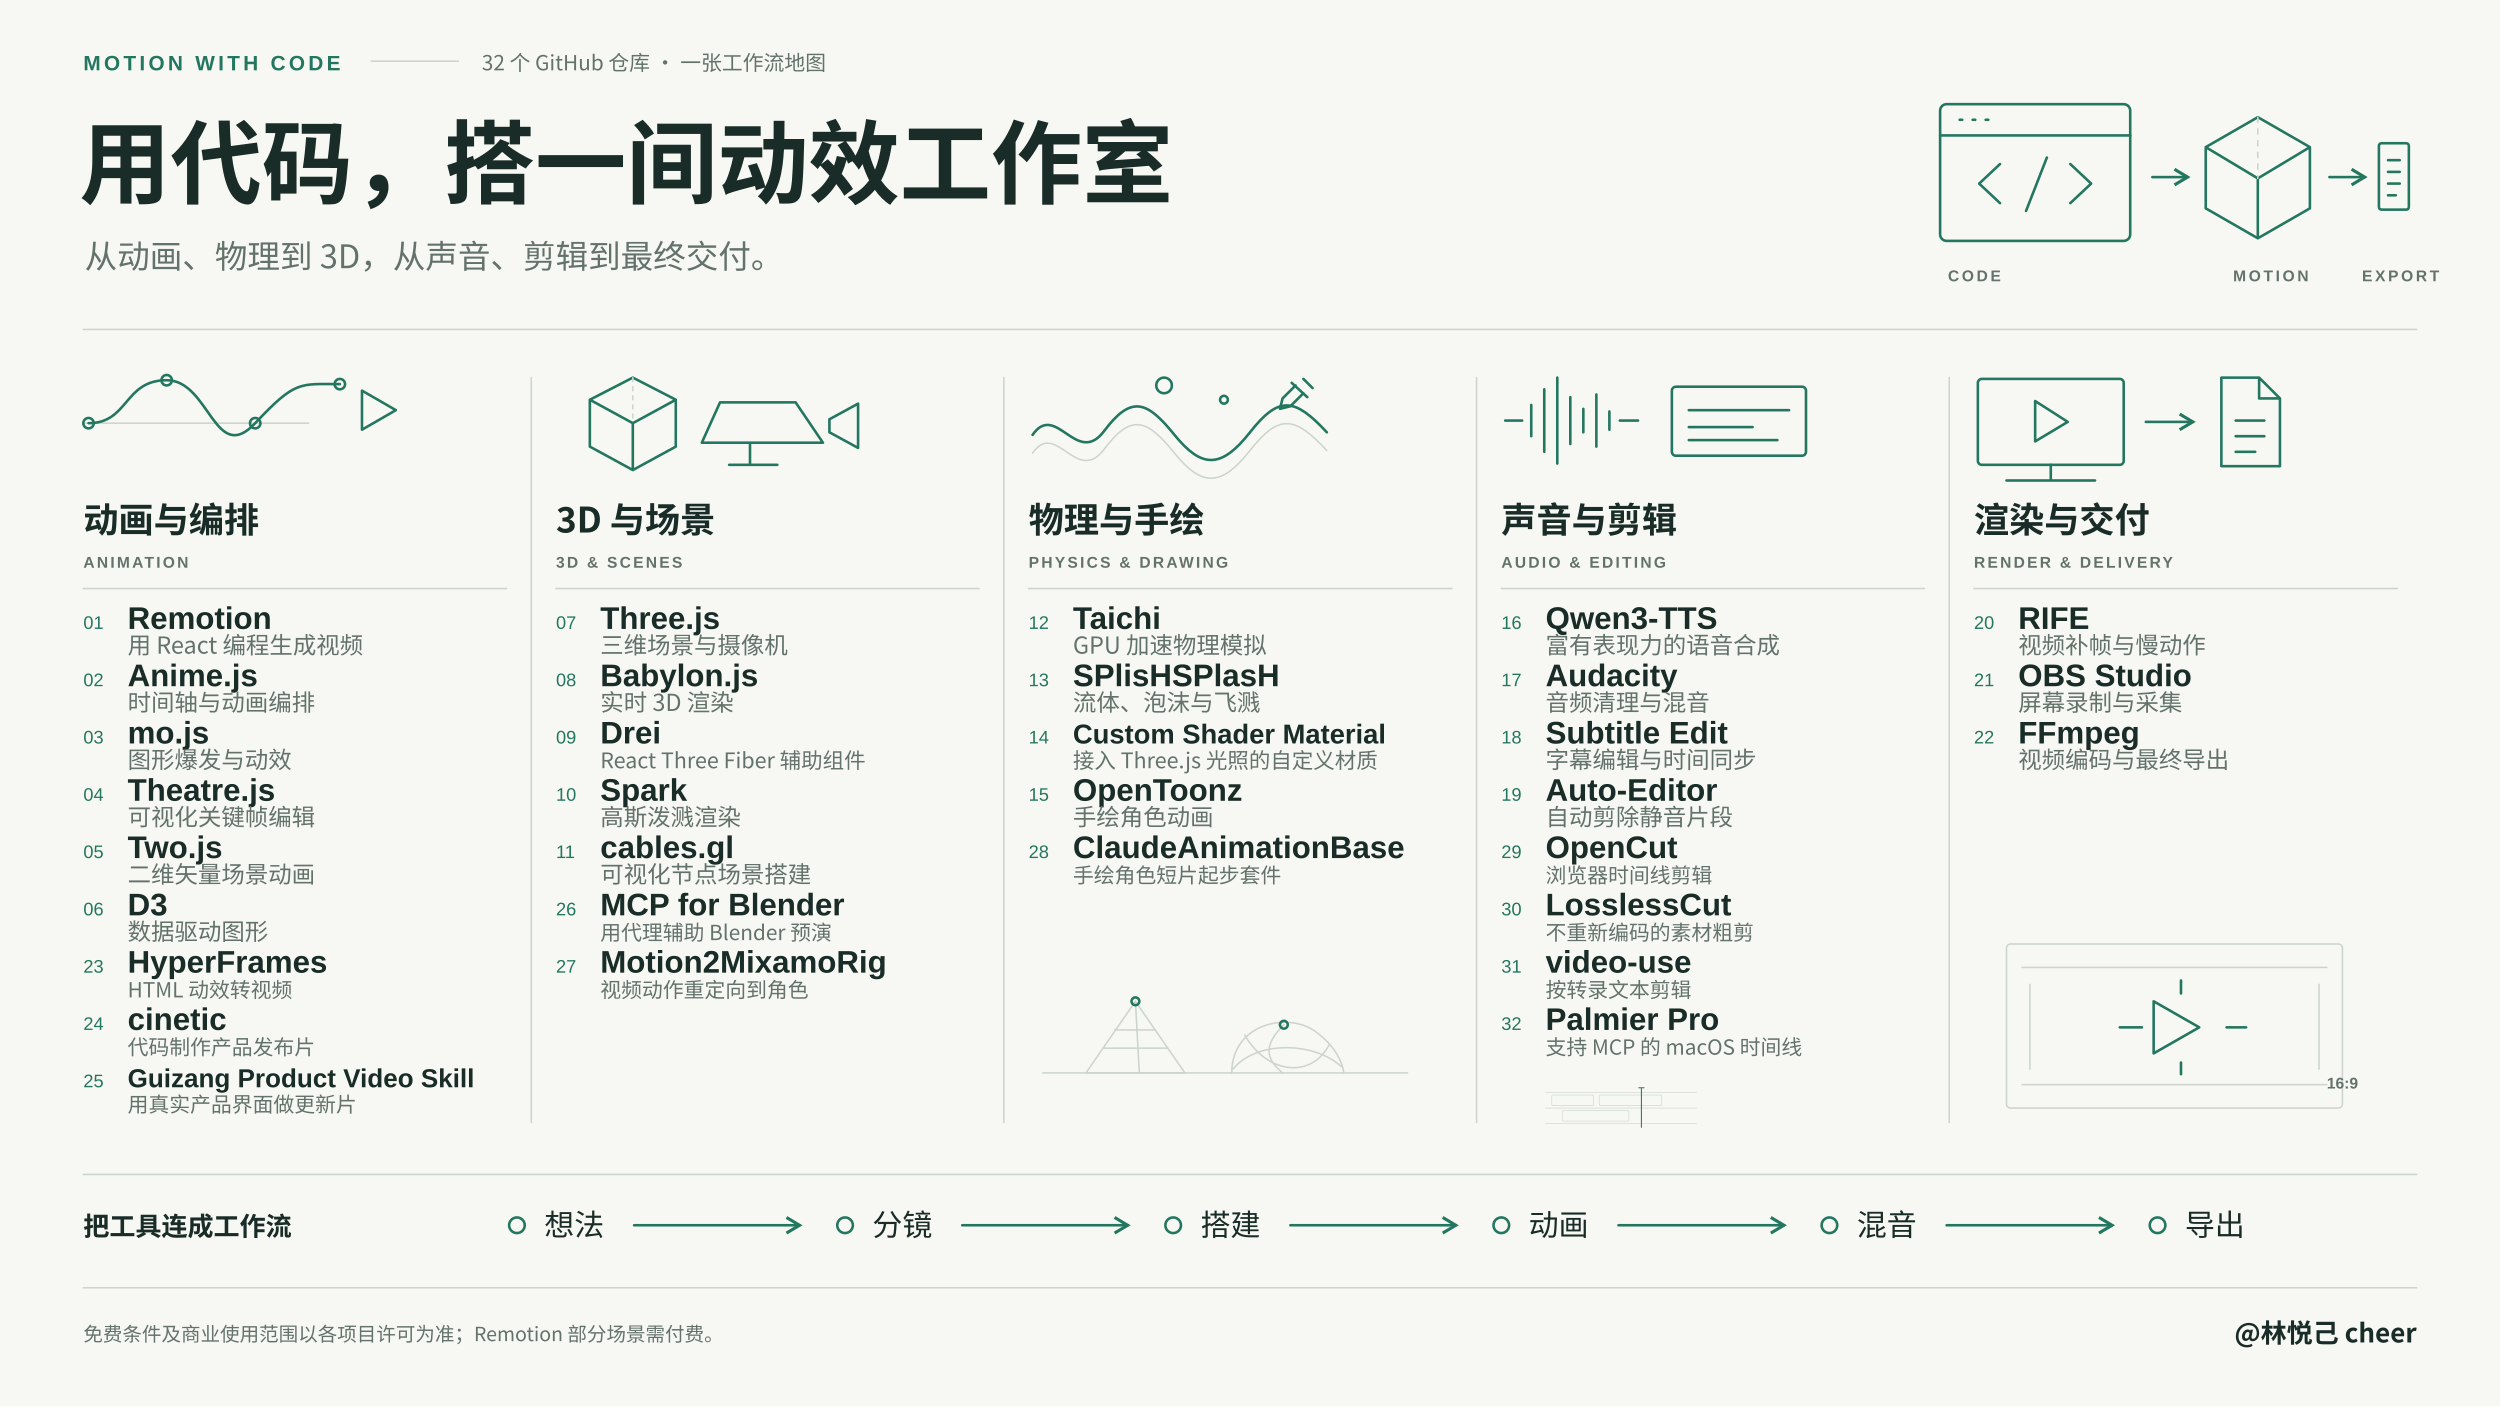
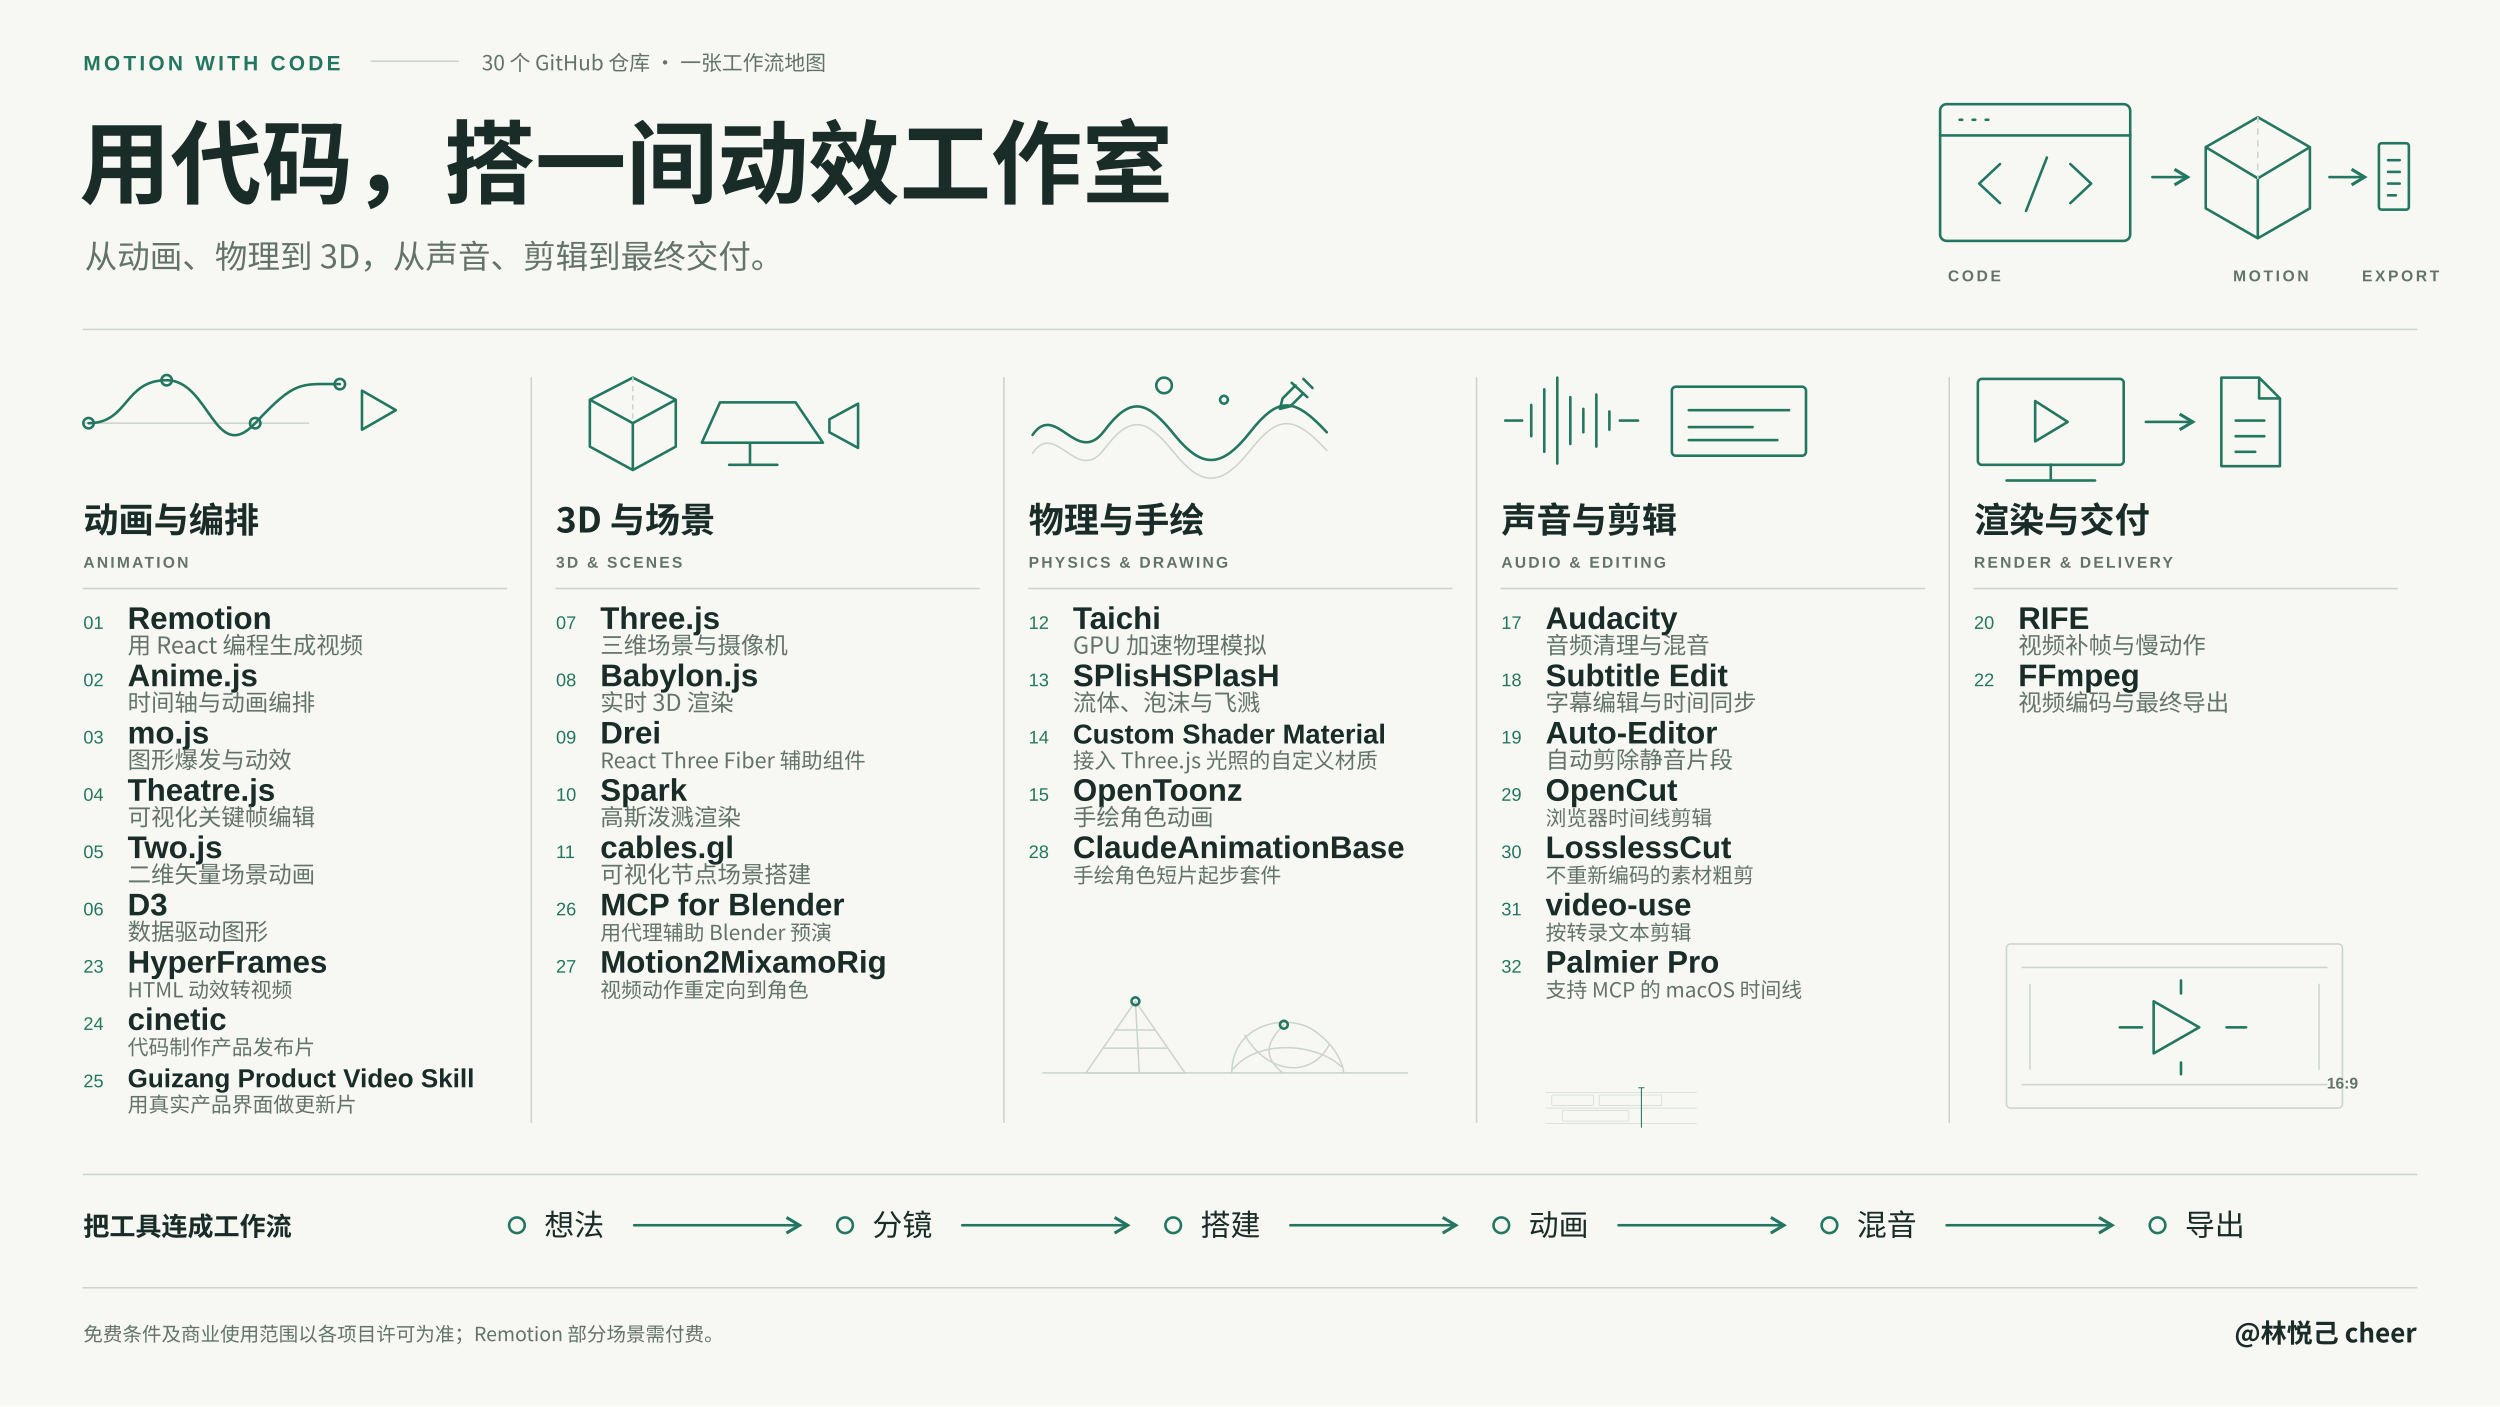
<svg xmlns="http://www.w3.org/2000/svg" width="3840" height="2160" viewBox="0 0 1920 1080" role="img" aria-labelledby="title desc">
  <defs>
    <marker id="arrow" markerWidth="8" markerHeight="8" refX="6" refY="4" orient="auto">
      <path d="M1 1L6 4L1 7" fill="none" stroke="#23765F" stroke-width="1.2" />
    </marker>
  </defs>
  <rect width="1920" height="1080" fill="#F7F8F3" />
  <style>text{font-family:'Noto Sans CJK SC','PingFang SC',sans-serif;fill:#192C28}.en{font-family:Arial,'Noto Sans CJK SC',sans-serif}.muted{fill:#64726C}.green{fill:#23765F}.sketch{fill:none;stroke:#23765F;stroke-width:2;stroke-linecap:round;stroke-linejoin:round}.fine{fill:none;stroke:#CCD4CD;stroke-width:1.2;stroke-linecap:round}</style>
  <text x="64" y="54" font-size="16" font-weight="700" class="en green" letter-spacing="2.5">MOTION WITH CODE</text>
  <path d="M285 47H352" class="fine" />
-   <text x="370" y="54" font-size="16" font-weight="400" class="muted">32 个 GitHub 仓库 · 一张工作流地图</text>
+   <text x="370" y="54" font-size="16" font-weight="400" class="muted">30 个 GitHub 仓库 · 一张工作流地图</text>
  <text x="61" y="151" font-size="70" font-weight="700" class="">用代码，搭一间动效工作室</text>
  <text x="65" y="206" font-size="25" font-weight="400" class="muted">从动画、物理到 3D，从声音、剪辑到最终交付。</text>
  <g transform="translate(1490,62)">
    <rect x="0" y="18" width="146" height="105" rx="5" class="sketch" />
    <path d="M0 42H146M15 30H17M25 30H27M35 30H37" class="sketch" />
    <path d="M46 64L30 79L46 94M100 64L116 79L100 94M82 59L66 100" class="sketch" />
    <path d="M163 74H190" class="sketch" marker-end="url(#arrow)" />
    <path d="M204 51L244 28L284 51V98L244 121L204 98ZM204 51L244 75L284 51M244 75V121" class="sketch" />
    <path d="M244 28V75" class="fine" stroke-dasharray="4 5" />
    <path d="M299 74H326" class="sketch" marker-end="url(#arrow)" />
    <rect x="337" y="48" width="23" height="51" rx="2" class="sketch" />
    <path d="M344 61H353M344 70H353M344 79H353M344 88H350" class="sketch" />
    <text x="6" y="154" font-size="12" font-weight="700" class="en muted" letter-spacing="2">CODE</text>
    <text x="225" y="154" font-size="12" font-weight="700" class="en muted" letter-spacing="2">MOTION</text>
    <text x="324" y="154" font-size="12" font-weight="700" class="en muted" letter-spacing="2">EXPORT</text>
  </g>
  <path d="M64 253H1856" class="fine" />
  <g transform="translate(64,290)">
    <path d="M0 35H173" class="fine" />
    <path d="M4 35C35 35 31 2 64 2S101 68 132 35S166 5 197 5" class="sketch" />
    <circle cx="4" cy="35" r="4" class="sketch" fill="#F7F8F3" />
    <circle cx="64" cy="2" r="4" class="sketch" fill="#F7F8F3" />
    <circle cx="132" cy="35" r="4" class="sketch" fill="#F7F8F3" />
    <circle cx="197" cy="5" r="4" class="sketch" fill="#F7F8F3" />
    <path d="M214 10L240 25L214 40Z" class="sketch" />
  </g>
  <text x="64" y="409" font-size="27" font-weight="700" class="">动画与编排</text>
  <text x="64" y="436" font-size="12" font-weight="700" class="en muted" letter-spacing="1.7">ANIMATION</text>
  <path d="M64 452H389" class="fine" />
  <text x="64" y="483" font-size="14" font-weight="500" class="en green">01</text>
  <text x="98" y="483" font-size="24" font-weight="700" class="en">Remotion</text>
  <text x="98" y="502" font-size="18" font-weight="400" class="muted">用 React 编程生成视频</text>
  <text x="64" y="527" font-size="14" font-weight="500" class="en green">02</text>
  <text x="98" y="527" font-size="24" font-weight="700" class="en">Anime.js</text>
  <text x="98" y="546" font-size="18" font-weight="400" class="muted">时间轴与动画编排</text>
  <text x="64" y="571" font-size="14" font-weight="500" class="en green">03</text>
  <text x="98" y="571" font-size="24" font-weight="700" class="en">mo.js</text>
  <text x="98" y="590" font-size="18" font-weight="400" class="muted">图形爆发与动效</text>
  <text x="64" y="615" font-size="14" font-weight="500" class="en green">04</text>
  <text x="98" y="615" font-size="24" font-weight="700" class="en">Theatre.js</text>
  <text x="98" y="634" font-size="18" font-weight="400" class="muted">可视化关键帧编辑</text>
  <text x="64" y="659" font-size="14" font-weight="500" class="en green">05</text>
  <text x="98" y="659" font-size="24" font-weight="700" class="en">Two.js</text>
  <text x="98" y="678" font-size="18" font-weight="400" class="muted">二维矢量场景动画</text>
  <text x="64" y="703" font-size="14" font-weight="500" class="en green">06</text>
  <text x="98" y="703" font-size="24" font-weight="700" class="en">D3</text>
  <text x="98" y="722" font-size="18" font-weight="400" class="muted">数据驱动图形</text>
  <text x="64" y="747" font-size="14" font-weight="500" class="en green">23</text>
  <text x="98" y="747" font-size="24" font-weight="700" class="en">HyperFrames</text>
  <text x="98" y="766" font-size="16" font-weight="400" class="muted">HTML 动效转视频</text>
  <text x="64" y="791" font-size="14" font-weight="500" class="en green">24</text>
  <text x="98" y="791" font-size="24" font-weight="700" class="en">cinetic</text>
  <text x="98" y="810" font-size="16" font-weight="400" class="muted">代码制作产品发布片</text>
  <text x="64" y="835" font-size="14" font-weight="500" class="en green">25</text>
  <text x="98" y="835" font-size="20" font-weight="700" class="en">Guizang Product Video Skill</text>
  <text x="98" y="854" font-size="16" font-weight="400" class="muted">用真实产品界面做更新片</text>
  <path d="M408 290V862" class="fine" />
  <g transform="translate(427,290)">
    <path d="M26 17L59 0L92 17V53L59 71L26 53ZM26 17L59 35L92 17M59 35V71" class="sketch" />
    <path d="M59 0V35" class="fine" stroke-dasharray="3 4" />
    <path d="M112 50H205L184 19H126ZM149 50V67M133 67H170" class="sketch" />
    <path d="M210 32L232 20V54L210 42Z" class="sketch" />
  </g>
  <text x="427" y="409" font-size="27" font-weight="700" class="">3D 与场景</text>
  <text x="427" y="436" font-size="12" font-weight="700" class="en muted" letter-spacing="1.7">3D &amp; SCENES</text>
  <path d="M427 452H752" class="fine" />
  <text x="427" y="483" font-size="14" font-weight="500" class="en green">07</text>
  <text x="461" y="483" font-size="24" font-weight="700" class="en">Three.js</text>
  <text x="461" y="502" font-size="18" font-weight="400" class="muted">三维场景与摄像机</text>
  <text x="427" y="527" font-size="14" font-weight="500" class="en green">08</text>
  <text x="461" y="527" font-size="24" font-weight="700" class="en">Babylon.js</text>
  <text x="461" y="546" font-size="18" font-weight="400" class="muted">实时 3D 渲染</text>
  <text x="427" y="571" font-size="14" font-weight="500" class="en green">09</text>
  <text x="461" y="571" font-size="24" font-weight="700" class="en">Drei</text>
  <text x="461" y="590" font-size="16.5" font-weight="400" class="muted">React Three Fiber 辅助组件</text>
  <text x="427" y="615" font-size="14" font-weight="500" class="en green">10</text>
  <text x="461" y="615" font-size="24" font-weight="700" class="en">Spark</text>
  <text x="461" y="634" font-size="18" font-weight="400" class="muted">高斯泼溅渲染</text>
  <text x="427" y="659" font-size="14" font-weight="500" class="en green">11</text>
  <text x="461" y="659" font-size="24" font-weight="700" class="en">cables.gl</text>
  <text x="461" y="678" font-size="18" font-weight="400" class="muted">可视化节点场景搭建</text>
  <text x="427" y="703" font-size="14" font-weight="500" class="en green">26</text>
  <text x="461" y="703" font-size="24" font-weight="700" class="en">MCP for Blender</text>
  <text x="461" y="722" font-size="16" font-weight="400" class="muted">用代理辅助 Blender 预演</text>
  <text x="427" y="747" font-size="14" font-weight="500" class="en green">27</text>
  <text x="461" y="747" font-size="24" font-weight="700" class="en">Motion2MixamoRig</text>
  <text x="461" y="766" font-size="16" font-weight="400" class="muted">视频动作重定向到角色</text>
  <path d="M771 290V862" class="fine" />
  <g transform="translate(790,290)">
    <path d="M3 44C21 18 37 69 58 41S91 18 112 44S148 70 170 42S204 15 229 42" class="sketch" />
    <path d="M3 58C21 32 37 83 58 55S91 32 112 58S148 84 170 56S204 29 229 56" class="fine" />
    <circle cx="104" cy="6" r="6" class="sketch" />
    <circle cx="150" cy="17" r="3" class="sketch" />
    <path d="M202 4L214 15M211 1L218 8M211 12L201 22L193 24L195 16L205 6" class="sketch" />
  </g>
  <text x="790" y="409" font-size="27" font-weight="700" class="">物理与手绘</text>
  <text x="790" y="436" font-size="12" font-weight="700" class="en muted" letter-spacing="1.7">PHYSICS &amp; DRAWING</text>
  <path d="M790 452H1115" class="fine" />
  <text x="790" y="483" font-size="14" font-weight="500" class="en green">12</text>
  <text x="824" y="483" font-size="24" font-weight="700" class="en">Taichi</text>
  <text x="824" y="502" font-size="18" font-weight="400" class="muted">GPU 加速物理模拟</text>
  <text x="790" y="527" font-size="14" font-weight="500" class="en green">13</text>
  <text x="824" y="527" font-size="24" font-weight="700" class="en">SPlisHSPlasH</text>
  <text x="824" y="546" font-size="18" font-weight="400" class="muted">流体、泡沫与飞溅</text>
  <text x="790" y="571" font-size="14" font-weight="500" class="en green">14</text>
  <text x="824" y="571" font-size="21" font-weight="700" class="en">Custom Shader Material</text>
  <text x="824" y="590" font-size="16.5" font-weight="400" class="muted">接入 Three.js 光照的自定义材质</text>
  <text x="790" y="615" font-size="14" font-weight="500" class="en green">15</text>
  <text x="824" y="615" font-size="24" font-weight="700" class="en">OpenToonz</text>
  <text x="824" y="634" font-size="18" font-weight="400" class="muted">手绘角色动画</text>
  <text x="790" y="659" font-size="14" font-weight="500" class="en green">28</text>
  <text x="824" y="659" font-size="24" font-weight="700" class="en">ClaudeAnimationBase</text>
  <text x="824" y="678" font-size="16" font-weight="400" class="muted">手绘角色短片起步套件</text>
  <path d="M1134 290V862" class="fine" />
  <g transform="translate(1153,290)">
    <path d="M3 33H16M23 21V45M33 9V57M43 0V66M53 15V51M63 24V42M73 13V53M83 26V40M91 33H105" class="sketch" />
    <rect x="131" y="7" width="103" height="53" rx="3" class="sketch" />
    <path d="M144 25H221M144 38H193M144 48H212" class="sketch" />
  </g>
  <text x="1153" y="409" font-size="27" font-weight="700" class="">声音与剪辑</text>
  <text x="1153" y="436" font-size="12" font-weight="700" class="en muted" letter-spacing="1.7">AUDIO &amp; EDITING</text>
  <path d="M1153 452H1478" class="fine" />
-   <text x="1153" y="483" font-size="14" font-weight="500" class="en green">16</text>
-   <text x="1187" y="483" font-size="24" font-weight="700" class="en">Qwen3-TTS</text>
-   <text x="1187" y="502" font-size="18" font-weight="400" class="muted">富有表现力的语音合成</text>
-   <text x="1153" y="527" font-size="14" font-weight="500" class="en green">17</text>
-   <text x="1187" y="527" font-size="24" font-weight="700" class="en">Audacity</text>
-   <text x="1187" y="546" font-size="18" font-weight="400" class="muted">音频清理与混音</text>
-   <text x="1153" y="571" font-size="14" font-weight="500" class="en green">18</text>
-   <text x="1187" y="571" font-size="24" font-weight="700" class="en">Subtitle Edit</text>
-   <text x="1187" y="590" font-size="18" font-weight="400" class="muted">字幕编辑与时间同步</text>
-   <text x="1153" y="615" font-size="14" font-weight="500" class="en green">19</text>
-   <text x="1187" y="615" font-size="24" font-weight="700" class="en">Auto-Editor</text>
-   <text x="1187" y="634" font-size="18" font-weight="400" class="muted">自动剪除静音片段</text>
-   <text x="1153" y="659" font-size="14" font-weight="500" class="en green">29</text>
-   <text x="1187" y="659" font-size="24" font-weight="700" class="en">OpenCut</text>
-   <text x="1187" y="678" font-size="16" font-weight="400" class="muted">浏览器时间线剪辑</text>
-   <text x="1153" y="703" font-size="14" font-weight="500" class="en green">30</text>
-   <text x="1187" y="703" font-size="24" font-weight="700" class="en">LosslessCut</text>
-   <text x="1187" y="722" font-size="16" font-weight="400" class="muted">不重新编码的素材粗剪</text>
-   <text x="1153" y="747" font-size="14" font-weight="500" class="en green">31</text>
-   <text x="1187" y="747" font-size="24" font-weight="700" class="en">video-use</text>
-   <text x="1187" y="766" font-size="16" font-weight="400" class="muted">按转录文本剪辑</text>
-   <text x="1153" y="791" font-size="14" font-weight="500" class="en green">32</text>
-   <text x="1187" y="791" font-size="24" font-weight="700" class="en">Palmier Pro</text>
-   <text x="1187" y="810" font-size="16" font-weight="400" class="muted">支持 MCP 的 macOS 时间线</text>
+   <text x="1153" y="483" font-size="14" font-weight="500" class="en green">17</text>
+   <text x="1187" y="483" font-size="24" font-weight="700" class="en">Audacity</text>
+   <text x="1187" y="502" font-size="18" font-weight="400" class="muted">音频清理与混音</text>
+   <text x="1153" y="527" font-size="14" font-weight="500" class="en green">18</text>
+   <text x="1187" y="527" font-size="24" font-weight="700" class="en">Subtitle Edit</text>
+   <text x="1187" y="546" font-size="18" font-weight="400" class="muted">字幕编辑与时间同步</text>
+   <text x="1153" y="571" font-size="14" font-weight="500" class="en green">19</text>
+   <text x="1187" y="571" font-size="24" font-weight="700" class="en">Auto-Editor</text>
+   <text x="1187" y="590" font-size="18" font-weight="400" class="muted">自动剪除静音片段</text>
+   <text x="1153" y="615" font-size="14" font-weight="500" class="en green">29</text>
+   <text x="1187" y="615" font-size="24" font-weight="700" class="en">OpenCut</text>
+   <text x="1187" y="634" font-size="16" font-weight="400" class="muted">浏览器时间线剪辑</text>
+   <text x="1153" y="659" font-size="14" font-weight="500" class="en green">30</text>
+   <text x="1187" y="659" font-size="24" font-weight="700" class="en">LosslessCut</text>
+   <text x="1187" y="678" font-size="16" font-weight="400" class="muted">不重新编码的素材粗剪</text>
+   <text x="1153" y="703" font-size="14" font-weight="500" class="en green">31</text>
+   <text x="1187" y="703" font-size="24" font-weight="700" class="en">video-use</text>
+   <text x="1187" y="722" font-size="16" font-weight="400" class="muted">按转录文本剪辑</text>
+   <text x="1153" y="747" font-size="14" font-weight="500" class="en green">32</text>
+   <text x="1187" y="747" font-size="24" font-weight="700" class="en">Palmier Pro</text>
+   <text x="1187" y="766" font-size="16" font-weight="400" class="muted">支持 MCP 的 macOS 时间线</text>
  <path d="M1497 290V862" class="fine" />
  <g transform="translate(1516,290)">
    <rect x="3" y="1" width="112" height="66" rx="3" class="sketch" />
    <path d="M47 18L72 34L47 49ZM25 79H93M59 67V79" class="sketch" />
    <path d="M132 34H168" class="sketch" marker-end="url(#arrow)" />
    <path d="M190 0H219L235 16V68H190ZM219 0V16H235M201 33H223M201 45H223M201 57H216" class="sketch" />
  </g>
  <text x="1516" y="409" font-size="27" font-weight="700" class="">渲染与交付</text>
  <text x="1516" y="436" font-size="12" font-weight="700" class="en muted" letter-spacing="1.7">RENDER &amp; DELIVERY</text>
  <path d="M1516 452H1841" class="fine" />
  <text x="1516" y="483" font-size="14" font-weight="500" class="en green">20</text>
  <text x="1550" y="483" font-size="24" font-weight="700" class="en">RIFE</text>
  <text x="1550" y="502" font-size="18" font-weight="400" class="muted">视频补帧与慢动作</text>
-   <text x="1516" y="527" font-size="14" font-weight="500" class="en green">21</text>
-   <text x="1550" y="527" font-size="24" font-weight="700" class="en">OBS Studio</text>
-   <text x="1550" y="546" font-size="18" font-weight="400" class="muted">屏幕录制与采集</text>
-   <text x="1516" y="571" font-size="14" font-weight="500" class="en green">22</text>
-   <text x="1550" y="571" font-size="24" font-weight="700" class="en">FFmpeg</text>
-   <text x="1550" y="590" font-size="18" font-weight="400" class="muted">视频编码与最终导出</text>
+   <text x="1516" y="527" font-size="14" font-weight="500" class="en green">22</text>
+   <text x="1550" y="527" font-size="24" font-weight="700" class="en">FFmpeg</text>
+   <text x="1550" y="546" font-size="18" font-weight="400" class="muted">视频编码与最终导出</text>
  <g transform="translate(801,769)">
    <path d="M0 55H280" class="fine" />
    <path d="M33 55L71 0L109 55ZM71 0L74 55M46 36H96M55 22H86" class="fine" />
    <path d="M145 55C145 17 188 8 209 23S231 55 231 55M146 52C164 30 208 31 229 50M155 26C173 57 207 59 220 33M185 18C169 34 171 44 184 55" class="fine" />
    <circle cx="71" cy="0" r="3" class="sketch" />
    <circle cx="185" cy="18" r="3" class="sketch" />
  </g>
  <g transform="translate(1187,837) scale(0.4)">
    <path d="M0 5H290M0 35H290M0 65H290" class="fine" />
    <rect x="12" y="10" width="80" height="20" rx="2" class="fine" />
    <rect x="103" y="10" width="120" height="20" rx="2" class="fine" />
    <rect x="32" y="40" width="128" height="20" rx="2" class="fine" />
    <path d="M184 -4V72M179 -4H189" class="sketch" />
  </g>
  <g transform="translate(1541,725)">
    <rect x="0" y="0" width="258" height="126" rx="3" class="fine" />
    <path d="M12 18H246M12 108H246M18 31V96M240 31V96" class="fine" />
    <path d="M113 44L148 64L113 84ZM104 64H87M169 64H184M134 38V28M134 100V91" class="sketch" />
    <text x="270" y="111" font-size="12" font-weight="700" class="en muted" text-anchor="end">16:9</text>
  </g>
  <path d="M64 902H1856" class="fine" />
  <text x="64" y="949" font-size="20" font-weight="700" class="">把工具连成工作流</text>
  <circle cx="397" cy="941" r="6" class="sketch" fill="#F7F8F3" />
  <text x="418" y="949" font-size="23" font-weight="500" class="">想法</text>
  <path d="M487 941H614" class="sketch" marker-end="url(#arrow)" />
  <circle cx="649" cy="941" r="6" class="sketch" fill="#F7F8F3" />
  <text x="670" y="949" font-size="23" font-weight="500" class="">分镜</text>
  <path d="M739 941H866" class="sketch" marker-end="url(#arrow)" />
  <circle cx="901" cy="941" r="6" class="sketch" fill="#F7F8F3" />
  <text x="922" y="949" font-size="23" font-weight="500" class="">搭建</text>
  <path d="M991 941H1118" class="sketch" marker-end="url(#arrow)" />
  <circle cx="1153" cy="941" r="6" class="sketch" fill="#F7F8F3" />
  <text x="1174" y="949" font-size="23" font-weight="500" class="">动画</text>
  <path d="M1243 941H1370" class="sketch" marker-end="url(#arrow)" />
  <circle cx="1405" cy="941" r="6" class="sketch" fill="#F7F8F3" />
  <text x="1426" y="949" font-size="23" font-weight="500" class="">混音</text>
  <path d="M1495 941H1622" class="sketch" marker-end="url(#arrow)" />
  <circle cx="1657" cy="941" r="6" class="sketch" fill="#F7F8F3" />
  <text x="1678" y="949" font-size="23" font-weight="500" class="">导出</text>
  <path d="M64 989H1856" class="fine" />
  <text x="64" y="1030" font-size="15" font-weight="400" class="muted">免费条件及商业使用范围以各项目许可为准；Remotion 部分场景需付费。</text>
  <text x="1856" y="1031" font-size="20" font-weight="700" class="" text-anchor="end">@林悦己 cheer</text>
</svg>
